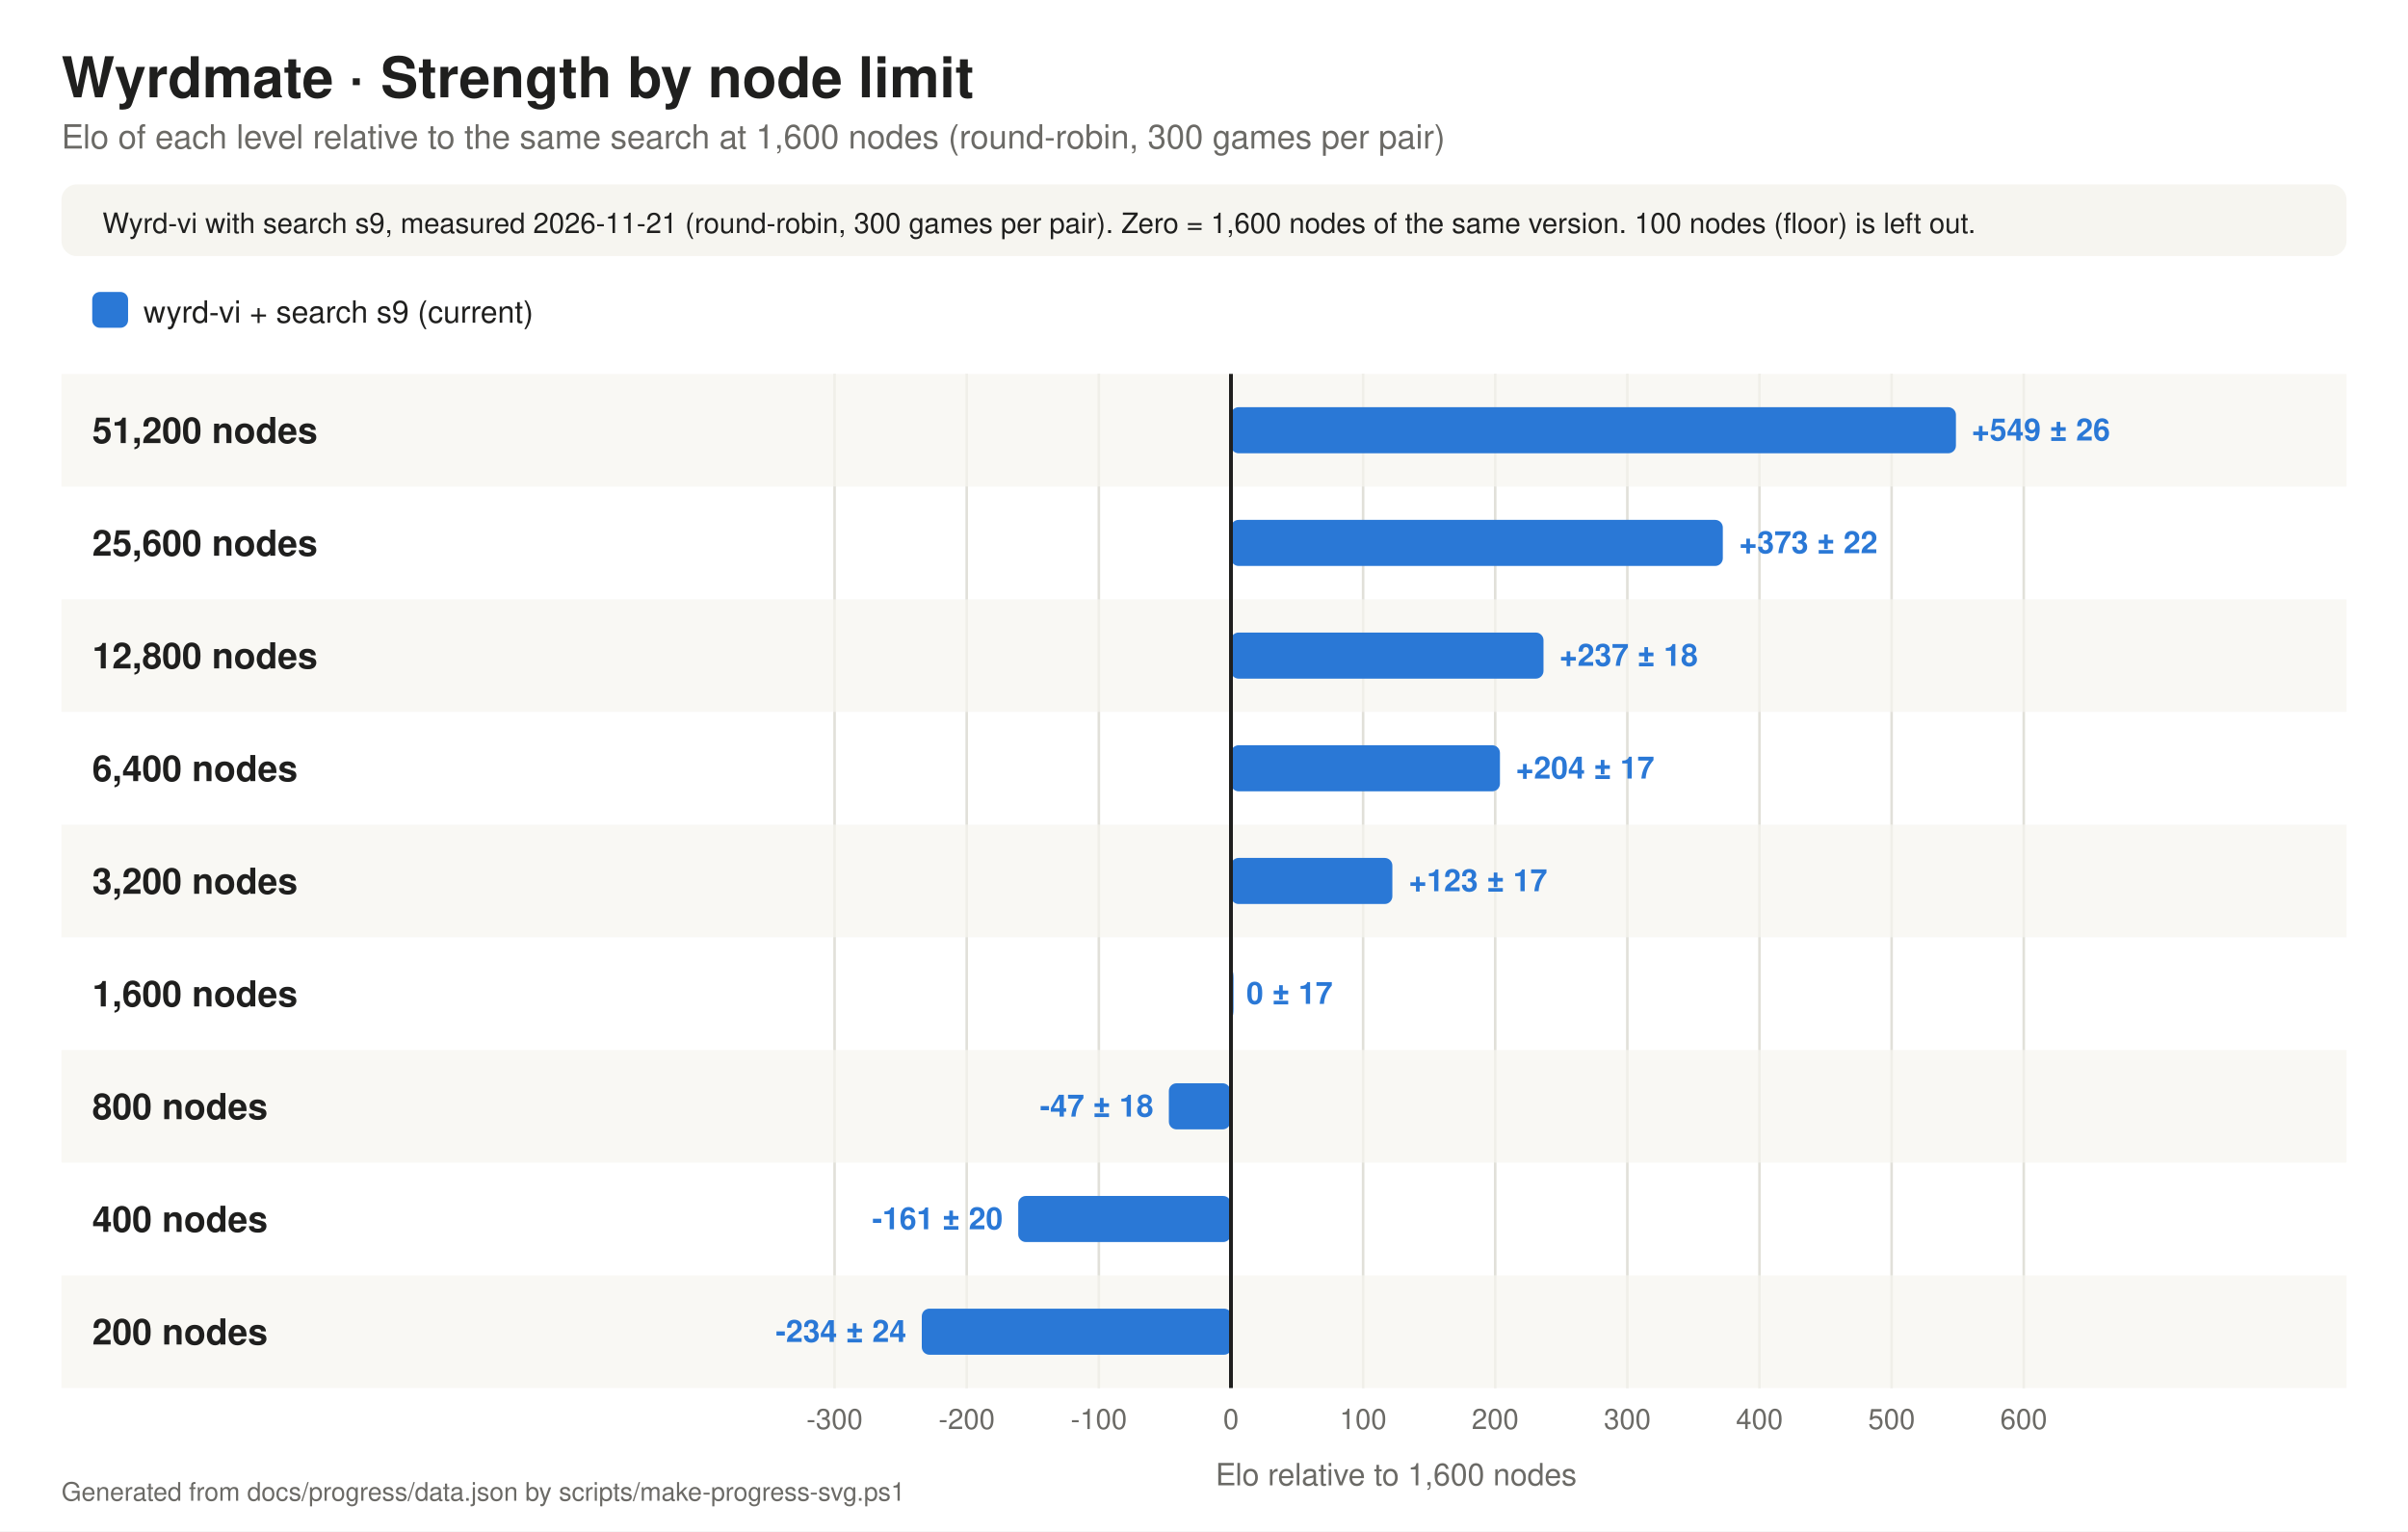
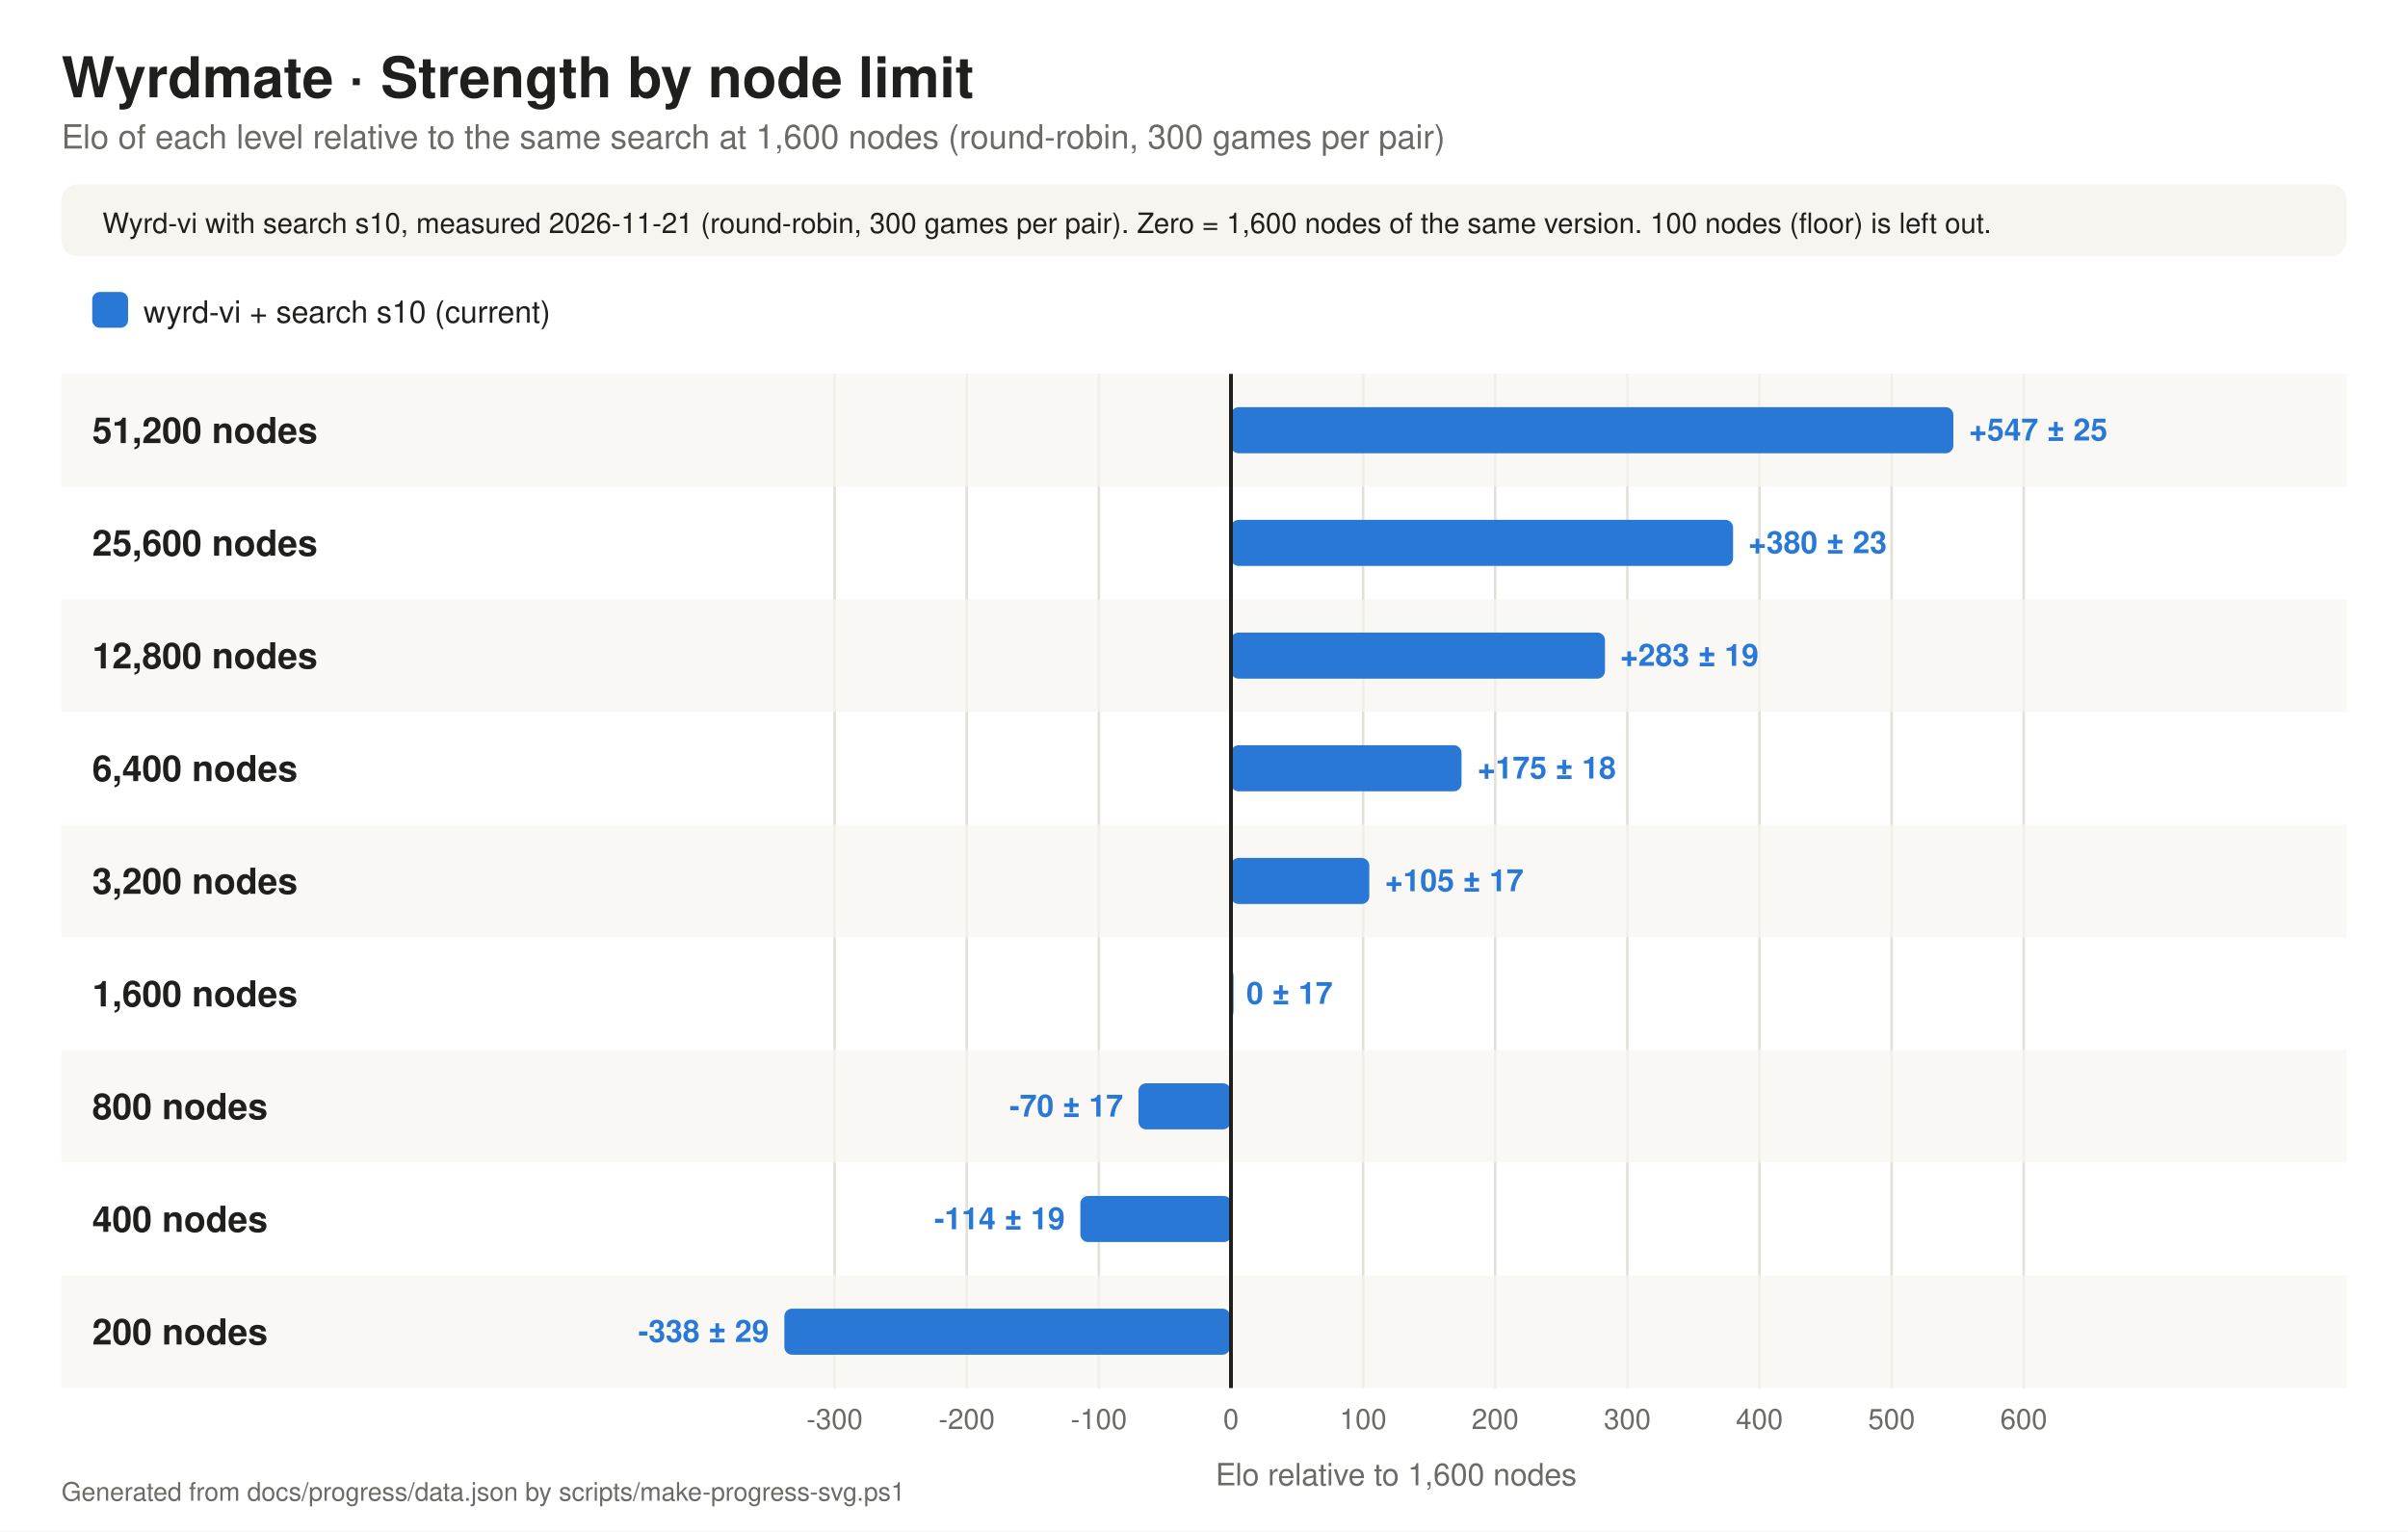
<svg xmlns="http://www.w3.org/2000/svg" width="940" height="598" viewBox="0 0 940 598" font-family="Segoe UI,Helvetica,Arial,sans-serif" role="img" aria-label="Wyrdmate · Strength by node limit">
  <rect width="940" height="598" fill="#ffffff" />
  <text x="24" y="38" font-size="22" font-weight="700" fill="#1f1f1e" text-anchor="start">Wyrdmate · Strength by node limit</text>
  <text x="24" y="58" font-size="13" font-weight="400" fill="#6b6a66" text-anchor="start">Elo of each level relative to the same search at 1,600 nodes (round-robin, 300 games per pair)</text>
  <rect x="24" y="72" width="892" height="28" rx="6" fill="#f6f5f0" />
-   <text x="40" y="91" font-size="11" font-weight="400" fill="#1f1f1e" text-anchor="start">Wyrd-vi with search s9, measured 2026-11-21 (round-robin, 300 games per pair). Zero = 1,600 nodes of the same version. 100 nodes (floor) is left out.</text>
+   <text x="40" y="91" font-size="11" font-weight="400" fill="#1f1f1e" text-anchor="start">Wyrd-vi with search s10, measured 2026-11-21 (round-robin, 300 games per pair). Zero = 1,600 nodes of the same version. 100 nodes (floor) is left out.</text>
  <rect x="36" y="114" width="14" height="14" rx="3" fill="#2a78d6" />
-   <text x="56" y="126" font-size="12" font-weight="400" fill="#1f1f1e" text-anchor="start">wyrd-vi + search s9 (current)</text>
+   <text x="56" y="126" font-size="12" font-weight="400" fill="#1f1f1e" text-anchor="start">wyrd-vi + search s10 (current)</text>
  <line x1="325.79" y1="146" x2="325.79" y2="542" stroke="#e1e0d9" />
  <text x="325.79" y="558" font-size="11" font-weight="400" fill="#6b6a66" text-anchor="middle">-300</text>
  <line x1="377.37" y1="146" x2="377.37" y2="542" stroke="#e1e0d9" />
  <text x="377.37" y="558" font-size="11" font-weight="400" fill="#6b6a66" text-anchor="middle">-200</text>
  <line x1="428.95" y1="146" x2="428.95" y2="542" stroke="#e1e0d9" />
  <text x="428.95" y="558" font-size="11" font-weight="400" fill="#6b6a66" text-anchor="middle">-100</text>
  <line x1="480.53" y1="146" x2="480.53" y2="542" stroke="#e1e0d9" />
  <text x="480.53" y="558" font-size="11" font-weight="400" fill="#6b6a66" text-anchor="middle">0</text>
  <line x1="532.11" y1="146" x2="532.11" y2="542" stroke="#e1e0d9" />
  <text x="532.11" y="558" font-size="11" font-weight="400" fill="#6b6a66" text-anchor="middle">100</text>
  <line x1="583.68" y1="146" x2="583.68" y2="542" stroke="#e1e0d9" />
  <text x="583.68" y="558" font-size="11" font-weight="400" fill="#6b6a66" text-anchor="middle">200</text>
  <line x1="635.26" y1="146" x2="635.26" y2="542" stroke="#e1e0d9" />
  <text x="635.26" y="558" font-size="11" font-weight="400" fill="#6b6a66" text-anchor="middle">300</text>
  <line x1="686.84" y1="146" x2="686.84" y2="542" stroke="#e1e0d9" />
  <text x="686.84" y="558" font-size="11" font-weight="400" fill="#6b6a66" text-anchor="middle">400</text>
  <line x1="738.42" y1="146" x2="738.42" y2="542" stroke="#e1e0d9" />
  <text x="738.42" y="558" font-size="11" font-weight="400" fill="#6b6a66" text-anchor="middle">500</text>
  <line x1="790" y1="146" x2="790" y2="542" stroke="#e1e0d9" />
  <text x="790" y="558" font-size="11" font-weight="400" fill="#6b6a66" text-anchor="middle">600</text>
  <rect x="24" y="146" width="892" height="44" fill="#f6f5f0" opacity="0.7" />
  <text x="36" y="173" font-size="14" font-weight="700" fill="#1f1f1e" text-anchor="start">51,200 nodes</text>
-   <rect x="480.53" y="159" width="283" height="18" rx="3" fill="#2a78d6" />
-   <text x="769.69" y="172" font-size="12" font-weight="700" fill="#2a78d6" text-anchor="start">+549 ± 26</text>
+   <rect x="480.53" y="159" width="282" height="18" rx="3" fill="#2a78d6" />
+   <text x="768.66" y="172" font-size="12" font-weight="700" fill="#2a78d6" text-anchor="start">+547 ± 25</text>
  <text x="36" y="217" font-size="14" font-weight="700" fill="#1f1f1e" text-anchor="start">25,600 nodes</text>
-   <rect x="480.53" y="203" width="192" height="18" rx="3" fill="#2a78d6" />
-   <text x="678.92" y="216" font-size="12" font-weight="700" fill="#2a78d6" text-anchor="start">+373 ± 22</text>
+   <rect x="480.53" y="203" width="196" height="18" rx="3" fill="#2a78d6" />
+   <text x="682.53" y="216" font-size="12" font-weight="700" fill="#2a78d6" text-anchor="start">+380 ± 23</text>
  <rect x="24" y="234" width="892" height="44" fill="#f6f5f0" opacity="0.7" />
  <text x="36" y="261" font-size="14" font-weight="700" fill="#1f1f1e" text-anchor="start">12,800 nodes</text>
-   <rect x="480.53" y="247" width="122" height="18" rx="3" fill="#2a78d6" />
-   <text x="608.77" y="260" font-size="12" font-weight="700" fill="#2a78d6" text-anchor="start">+237 ± 18</text>
+   <rect x="480.53" y="247" width="146" height="18" rx="3" fill="#2a78d6" />
+   <text x="632.49" y="260" font-size="12" font-weight="700" fill="#2a78d6" text-anchor="start">+283 ± 19</text>
  <text x="36" y="305" font-size="14" font-weight="700" fill="#1f1f1e" text-anchor="start">6,400 nodes</text>
-   <rect x="480.53" y="291" width="105" height="18" rx="3" fill="#2a78d6" />
-   <text x="591.75" y="304" font-size="12" font-weight="700" fill="#2a78d6" text-anchor="start">+204 ± 17</text>
+   <rect x="480.53" y="291" width="90" height="18" rx="3" fill="#2a78d6" />
+   <text x="576.79" y="304" font-size="12" font-weight="700" fill="#2a78d6" text-anchor="start">+175 ± 18</text>
  <rect x="24" y="322" width="892" height="44" fill="#f6f5f0" opacity="0.7" />
  <text x="36" y="349" font-size="14" font-weight="700" fill="#1f1f1e" text-anchor="start">3,200 nodes</text>
-   <rect x="480.53" y="335" width="63" height="18" rx="3" fill="#2a78d6" />
-   <text x="549.97" y="348" font-size="12" font-weight="700" fill="#2a78d6" text-anchor="start">+123 ± 17</text>
+   <rect x="480.53" y="335" width="54" height="18" rx="3" fill="#2a78d6" />
+   <text x="540.68" y="348" font-size="12" font-weight="700" fill="#2a78d6" text-anchor="start">+105 ± 17</text>
  <text x="36" y="393" font-size="14" font-weight="700" fill="#1f1f1e" text-anchor="start">1,600 nodes</text>
  <rect x="480.53" y="379" width="1" height="18" rx="3" fill="#2a78d6" />
  <text x="486.53" y="392" font-size="12" font-weight="700" fill="#2a78d6" text-anchor="start">0 ± 17</text>
  <rect x="24" y="410" width="892" height="44" fill="#f6f5f0" opacity="0.7" />
  <text x="36" y="437" font-size="14" font-weight="700" fill="#1f1f1e" text-anchor="start">800 nodes</text>
-   <rect x="456.28" y="423" width="24" height="18" rx="3" fill="#2a78d6" />
-   <text x="450.28" y="436" font-size="12" font-weight="700" fill="#2a78d6" text-anchor="end">-47 ± 18</text>
+   <rect x="444.42" y="423" width="36" height="18" rx="3" fill="#2a78d6" />
+   <text x="438.42" y="436" font-size="12" font-weight="700" fill="#2a78d6" text-anchor="end">-70 ± 17</text>
  <text x="36" y="481" font-size="14" font-weight="700" fill="#1f1f1e" text-anchor="start">400 nodes</text>
-   <rect x="397.48" y="467" width="83" height="18" rx="3" fill="#2a78d6" />
-   <text x="391.48" y="480" font-size="12" font-weight="700" fill="#2a78d6" text-anchor="end">-161 ± 20</text>
+   <rect x="421.73" y="467" width="59" height="18" rx="3" fill="#2a78d6" />
+   <text x="415.73" y="480" font-size="12" font-weight="700" fill="#2a78d6" text-anchor="end">-114 ± 19</text>
  <rect x="24" y="498" width="892" height="44" fill="#f6f5f0" opacity="0.7" />
  <text x="36" y="525" font-size="14" font-weight="700" fill="#1f1f1e" text-anchor="start">200 nodes</text>
-   <rect x="359.83" y="511" width="121" height="18" rx="3" fill="#2a78d6" />
-   <text x="353.83" y="524" font-size="12" font-weight="700" fill="#2a78d6" text-anchor="end">-234 ± 24</text>
+   <rect x="306.19" y="511" width="174" height="18" rx="3" fill="#2a78d6" />
+   <text x="300.19" y="524" font-size="12" font-weight="700" fill="#2a78d6" text-anchor="end">-338 ± 29</text>
  <line x1="480.53" y1="146" x2="480.53" y2="542" stroke="#1f1f1e" stroke-width="1.5" />
  <text x="545" y="580" font-size="12" font-weight="400" fill="#6b6a66" text-anchor="middle">Elo relative to 1,600 nodes</text>
  <text x="24" y="586" font-size="10" font-weight="400" fill="#6b6a66" text-anchor="start">Generated from docs/progress/data.json by scripts/make-progress-svg.ps1</text>
</svg>
